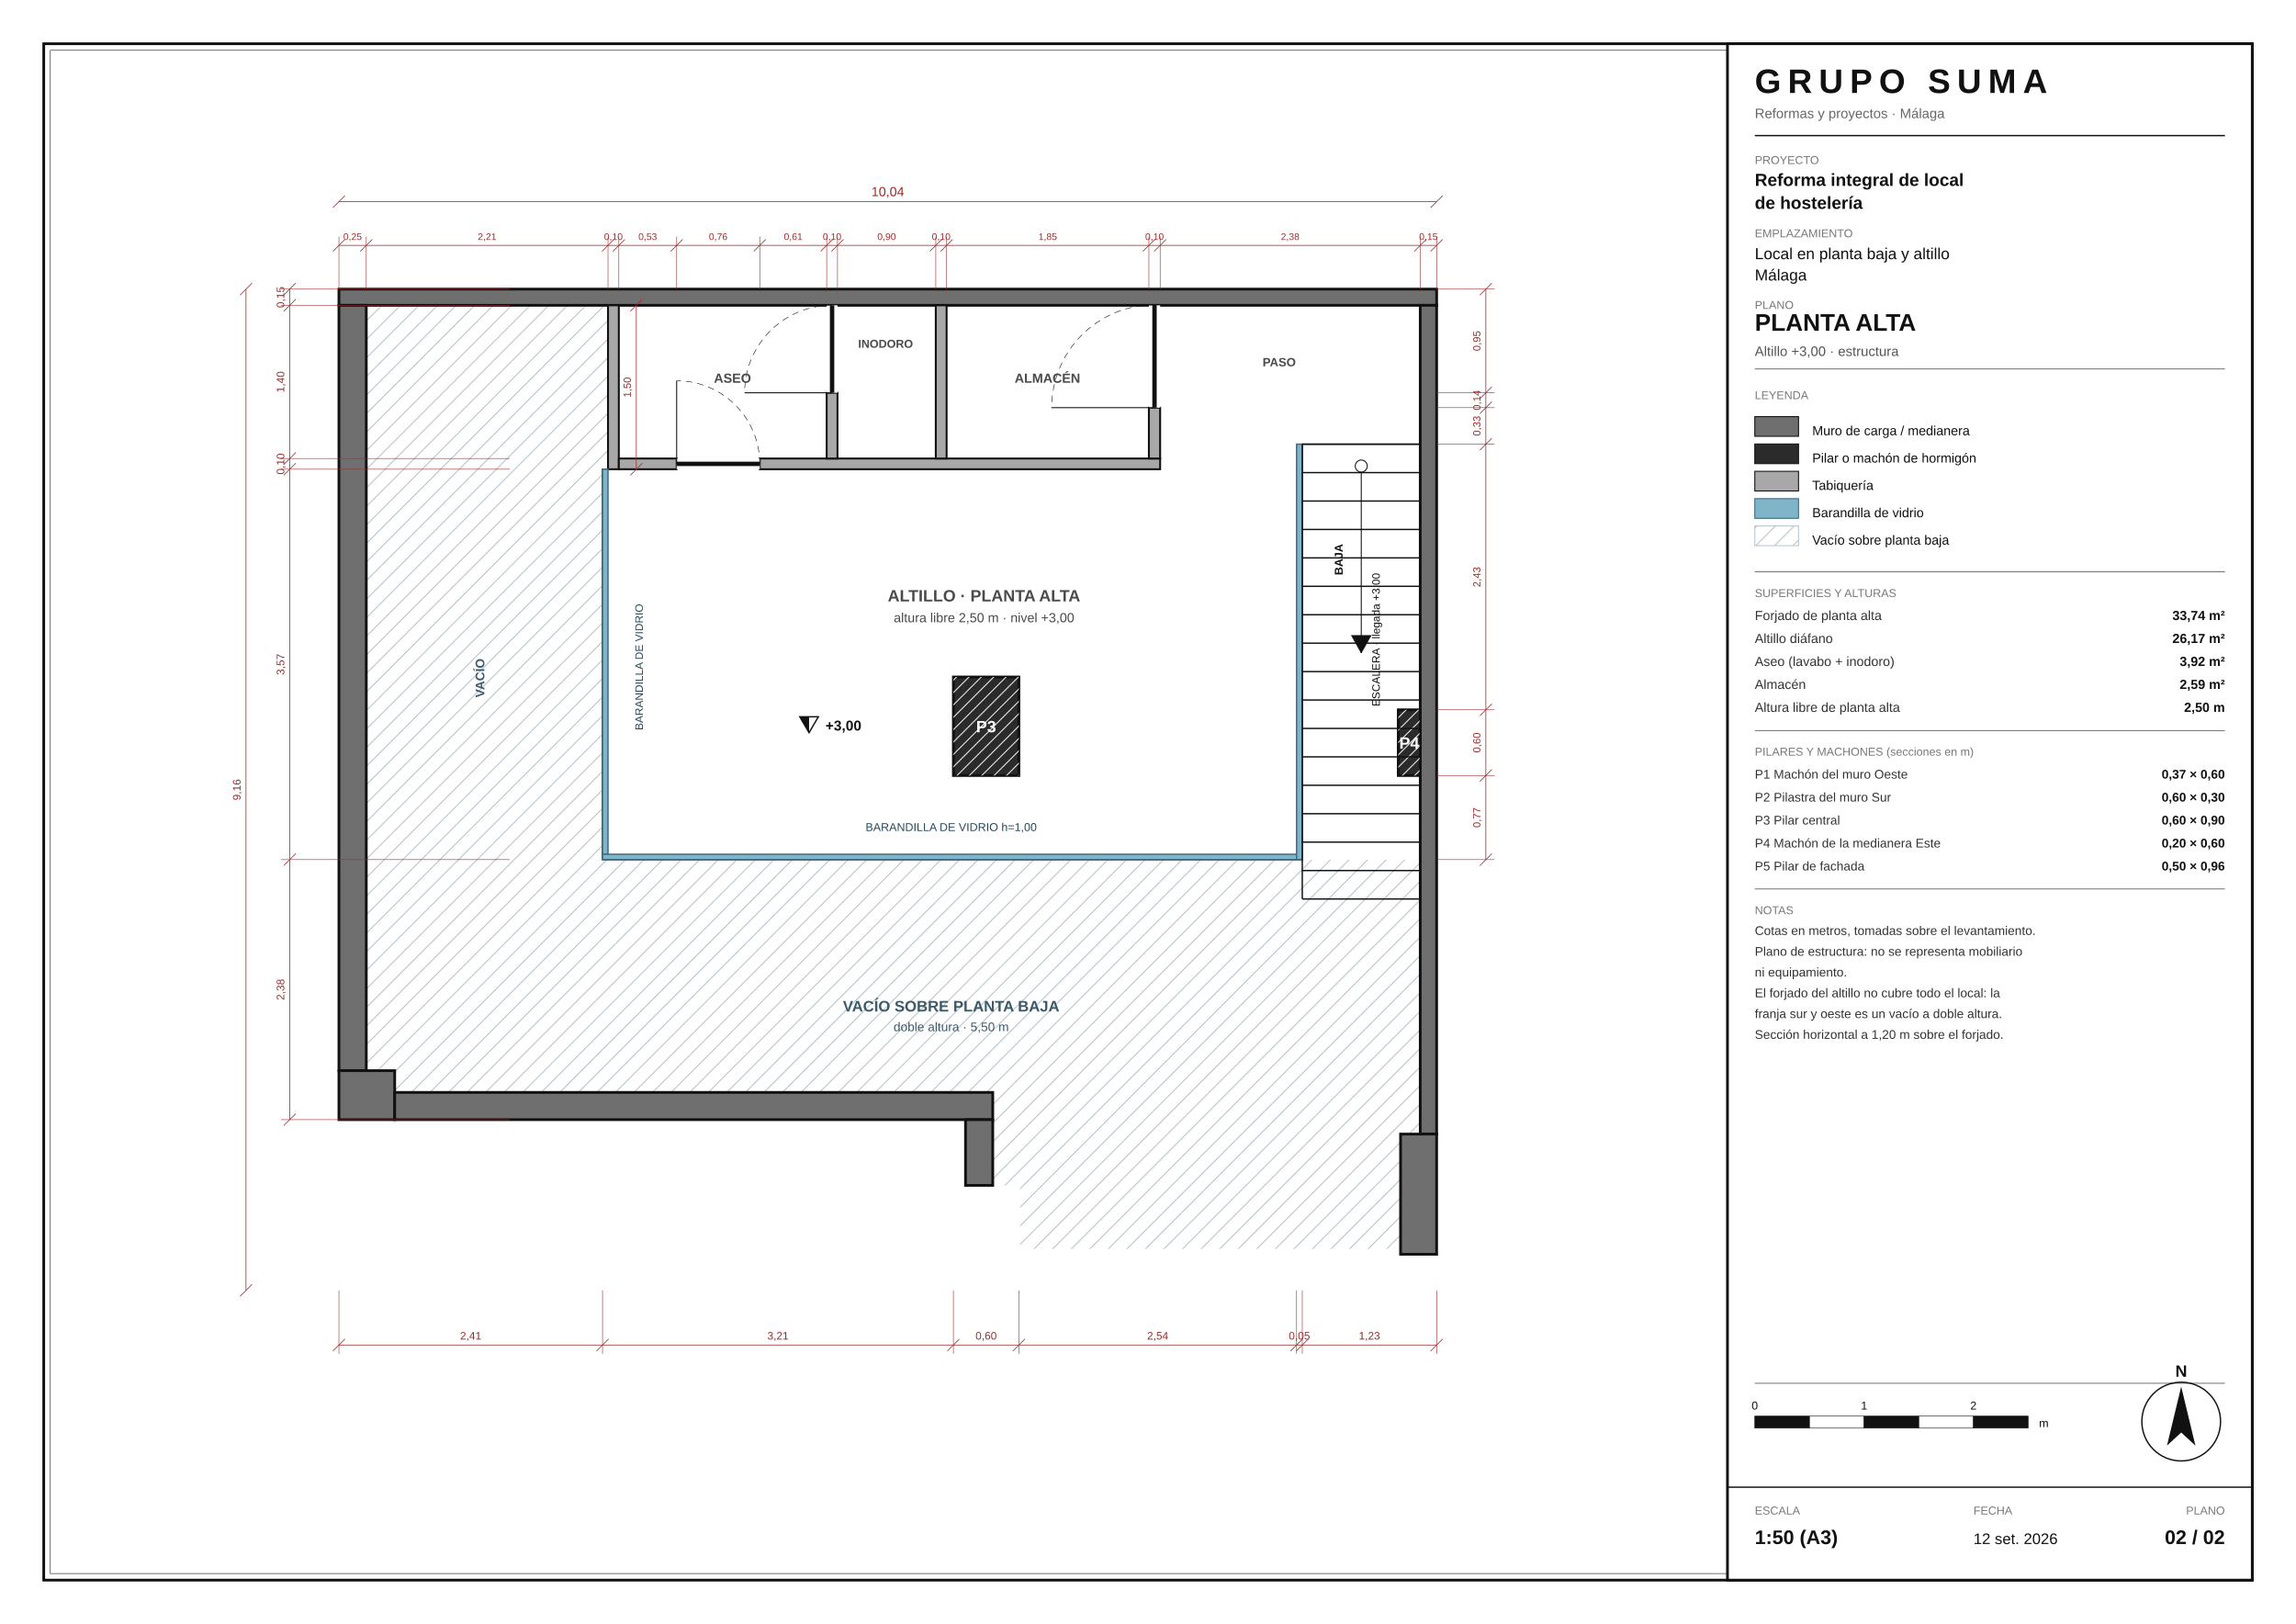
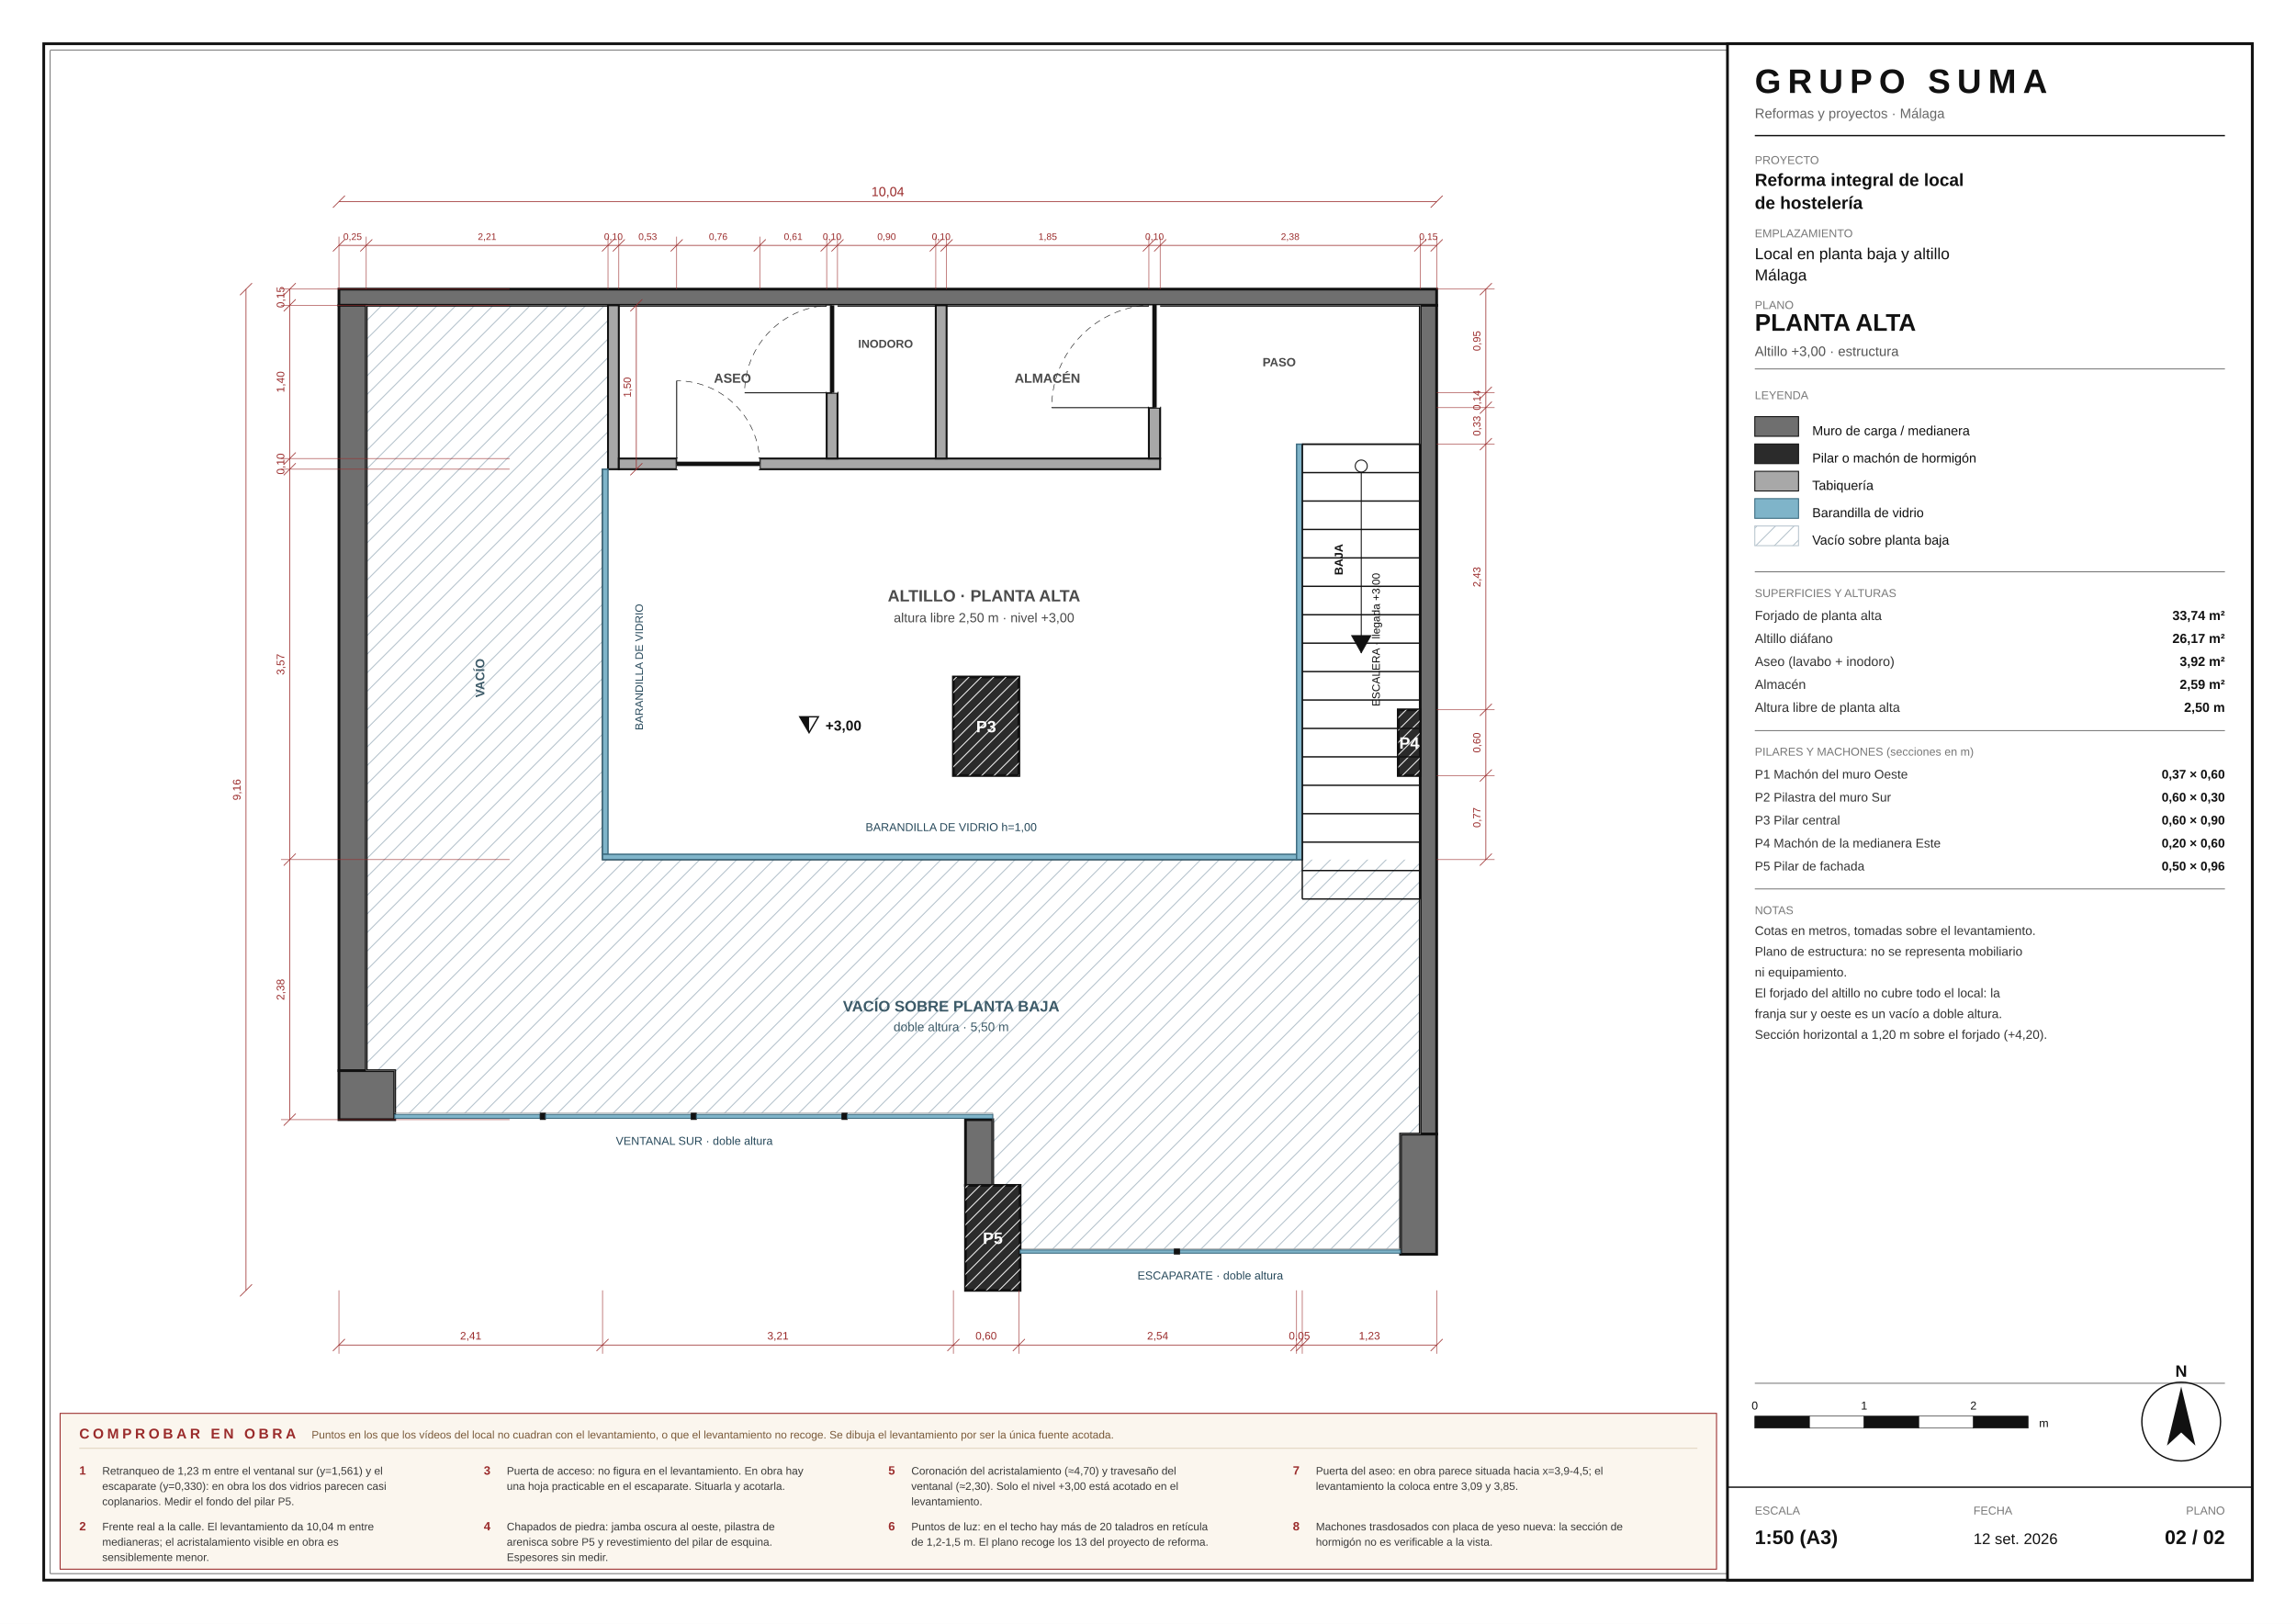
<svg xmlns="http://www.w3.org/2000/svg" width="420.0mm" height="297.0mm" viewBox="0 0 420.0 297.0">
  <rect width="420.0" height="297.0" fill="white" />
  <defs>
    <pattern id="doble" width="3.2" height="3.2" patternTransform="rotate(45)" patternUnits="userSpaceOnUse">
      <line x1="0" y1="0" x2="0" y2="3.2" stroke="#c3ced6" stroke-width="0.28" />
    </pattern>
    <pattern id="vacio" width="2.4" height="2.4" patternTransform="rotate(45)" patternUnits="userSpaceOnUse">
      <line x1="0" y1="0" x2="0" y2="2.4" stroke="#b9c6cf" stroke-width="0.35" />
    </pattern>
    <pattern id="horm" width="1.6" height="1.6" patternTransform="rotate(45)" patternUnits="userSpaceOnUse">
      <line x1="0" y1="0" x2="0" y2="1.6" stroke="#ffffff" stroke-width="0.30" />
    </pattern>
  </defs>
  <g id="hoja">
    <rect x="8.000" y="8.000" width="404.000" height="281.000" fill="none" stroke="#111111" stroke-width="0.5" />
    <rect x="9.200" y="9.200" width="401.600" height="278.600" fill="none" stroke="#111111" stroke-width="0.1" />
  </g>
  <g id="trama">
    <polygon points="67.000,55.840 111.220,55.840 111.220,85.820 110.220,85.820 110.220,157.220 259.800,157.220 259.800,207.420 256.200,207.420 256.200,228.420 186.600,228.420 186.600,216.800 181.600,216.800 181.600,203.580 72.200,203.580 72.200,195.820 67.000,195.820" fill="url(#vacio)" stroke="none" />
  </g>
  <g id="proyeccion">
    <polygon points="111.220,55.840 259.800,55.840 259.800,81.240 238.220,81.240 238.220,157.220 110.220,157.220 110.220,85.820 111.220,85.820" fill="none" stroke="#111111" stroke-width="0.25" />
  </g>
  <g id="muros">
    <rect x="62.000" y="52.880" width="200.800" height="2.960" fill="#6f6f6f" stroke="#111111" stroke-width="0.5" />
    <rect x="62.000" y="55.840" width="5.000" height="139.980" fill="#6f6f6f" stroke="#111111" stroke-width="0.5" />
    <rect x="62.000" y="195.820" width="10.200" height="8.960" fill="#6f6f6f" stroke="#111111" stroke-width="0.5" />
-     <rect x="72.200" y="199.800" width="109.400" height="4.980" fill="#6f6f6f" stroke="#111111" stroke-width="0.5" />
    <rect x="176.620" y="204.780" width="4.980" height="12.020" fill="#6f6f6f" stroke="#111111" stroke-width="0.5" />
    <rect x="259.800" y="55.840" width="3.000" height="151.580" fill="#6f6f6f" stroke="#111111" stroke-width="0.5" />
    <rect x="256.200" y="207.420" width="6.600" height="21.980" fill="#6f6f6f" stroke="#111111" stroke-width="0.5" />
+     <polygon points="67.000,55.840 259.800,55.840 259.800,207.420 256.200,207.420 256.200,228.420 186.600,228.420 186.600,216.800 181.600,216.800 181.600,203.580 72.200,203.580 72.200,195.820 67.000,195.820" fill="none" stroke="#8a8a8a" stroke-width="0.1" />
  </g>
  <g id="pilares">
    <rect x="174.400" y="123.820" width="11.980" height="18.020" fill="#2b2b2b" stroke="#111111" stroke-width="0.5" />
    <rect x="174.400" y="123.820" width="11.980" height="18.020" fill="url(#horm)" stroke="none" />
    <rect x="255.780" y="129.820" width="4.020" height="12.020" fill="#2b2b2b" stroke="#111111" stroke-width="0.5" />
    <rect x="255.780" y="129.820" width="4.020" height="12.020" fill="url(#horm)" stroke="none" />
+     <rect x="176.620" y="216.800" width="9.980" height="19.200" fill="#2b2b2b" stroke="#111111" stroke-width="0.5" />
+     <rect x="176.620" y="216.800" width="9.980" height="19.200" fill="url(#horm)" stroke="none" />
  </g>
  <g id="tabiques">
    <rect x="111.220" y="55.840" width="1.980" height="29.980" fill="#a8a8a8" stroke="#111111" stroke-width="0.35" />
    <rect x="113.200" y="83.860" width="10.580" height="1.960" fill="#a8a8a8" stroke="#111111" stroke-width="0.35" />
    <rect x="138.980" y="83.860" width="73.240" height="1.960" fill="#a8a8a8" stroke="#111111" stroke-width="0.35" />
    <rect x="151.220" y="71.840" width="1.980" height="12.020" fill="#a8a8a8" stroke="#111111" stroke-width="0.35" />
    <rect x="171.180" y="55.840" width="1.980" height="28.020" fill="#a8a8a8" stroke="#111111" stroke-width="0.35" />
    <rect x="210.160" y="74.560" width="2.060" height="9.300" fill="#a8a8a8" stroke="#111111" stroke-width="0.35" />
    <rect x="123.780" y="83.860" width="15.200" height="1.960" fill="#ffffff" stroke="none" stroke-width="0.1" />
    <rect x="123.780" y="84.440" width="15.200" height="0.800" fill="#111111" stroke="none" />
    <line x1="123.780" y1="84.840" x2="123.780" y2="69.640" stroke="#111111" stroke-width="0.18" />
    <path d="M 138.980 84.840 A 15.200 15.200 0 0 0 123.780 69.640" fill="none" stroke="#111111" stroke-width="0.1" stroke-dasharray="1.2 0.9" />
    <rect x="151.220" y="55.840" width="1.980" height="16.000" fill="#ffffff" stroke="none" stroke-width="0.1" />
    <rect x="151.810" y="55.840" width="0.800" height="16.000" fill="#111111" stroke="none" />
    <line x1="152.210" y1="71.840" x2="136.210" y2="71.840" stroke="#111111" stroke-width="0.18" />
    <path d="M 152.210 55.840 A 16.000 16.000 0 0 0 136.210 71.840" fill="none" stroke="#111111" stroke-width="0.1" stroke-dasharray="1.2 0.9" />
    <rect x="210.160" y="55.840" width="2.060" height="18.720" fill="#ffffff" stroke="none" stroke-width="0.1" />
    <rect x="210.790" y="55.760" width="0.800" height="18.800" fill="#111111" stroke="none" />
    <line x1="211.190" y1="74.560" x2="192.390" y2="74.560" stroke="#111111" stroke-width="0.18" />
    <path d="M 211.190 55.760 A 18.800 18.800 0 0 0 192.390 74.560" fill="none" stroke="#111111" stroke-width="0.1" stroke-dasharray="1.2 0.9" />
  </g>
  <g id="carpinteria">
+     <rect x="72.200" y="203.820" width="26.600" height="0.720" fill="#7fb4c9" stroke="#3d6b80" stroke-width="0.18" />
+     <rect x="98.800" y="203.580" width="1.000" height="1.200" fill="#111111" stroke="#111111" stroke-width="0.1" />
+     <rect x="99.800" y="203.820" width="26.600" height="0.720" fill="#7fb4c9" stroke="#3d6b80" stroke-width="0.18" />
+     <rect x="126.400" y="203.580" width="1.000" height="1.200" fill="#111111" stroke="#111111" stroke-width="0.1" />
+     <rect x="127.400" y="203.820" width="26.600" height="0.720" fill="#7fb4c9" stroke="#3d6b80" stroke-width="0.18" />
+     <rect x="154.000" y="203.580" width="1.000" height="1.200" fill="#111111" stroke="#111111" stroke-width="0.1" />
+     <rect x="155.000" y="203.820" width="26.600" height="0.720" fill="#7fb4c9" stroke="#3d6b80" stroke-width="0.18" />
+     <rect x="186.600" y="228.620" width="28.180" height="0.580" fill="#7fb4c9" stroke="#3d6b80" stroke-width="0.18" />
+     <rect x="215.800" y="228.620" width="40.400" height="0.580" fill="#7fb4c9" stroke="#3d6b80" stroke-width="0.18" />
+     <rect x="214.780" y="228.420" width="1.020" height="0.980" fill="#111111" stroke="#111111" stroke-width="0.1" />
    <rect x="110.220" y="85.820" width="1.000" height="70.420" fill="#7fb4c9" stroke="#3d6b80" stroke-width="0.25" />
    <rect x="110.220" y="156.240" width="126.960" height="0.980" fill="#7fb4c9" stroke="#3d6b80" stroke-width="0.25" />
    <rect x="237.180" y="81.240" width="1.040" height="75.980" fill="#7fb4c9" stroke="#3d6b80" stroke-width="0.25" />
  </g>
  <g id="escalera">
    <line x1="238.220" y1="164.420" x2="259.800" y2="164.420" stroke="#111111" stroke-width="0.25" />
    <line x1="238.220" y1="159.221" x2="259.800" y2="159.221" stroke="#111111" stroke-width="0.25" />
    <line x1="238.220" y1="154.022" x2="259.800" y2="154.022" stroke="#111111" stroke-width="0.25" />
    <line x1="238.220" y1="148.824" x2="259.800" y2="148.824" stroke="#111111" stroke-width="0.25" />
    <line x1="238.220" y1="143.625" x2="259.800" y2="143.625" stroke="#111111" stroke-width="0.25" />
    <line x1="238.220" y1="138.426" x2="259.800" y2="138.426" stroke="#111111" stroke-width="0.25" />
    <line x1="238.220" y1="133.227" x2="259.800" y2="133.227" stroke="#111111" stroke-width="0.25" />
    <line x1="238.220" y1="128.029" x2="259.800" y2="128.029" stroke="#111111" stroke-width="0.25" />
    <line x1="238.220" y1="122.830" x2="259.800" y2="122.830" stroke="#111111" stroke-width="0.25" />
    <line x1="238.220" y1="117.631" x2="259.800" y2="117.631" stroke="#111111" stroke-width="0.25" />
    <line x1="238.220" y1="112.432" x2="259.800" y2="112.432" stroke="#111111" stroke-width="0.25" />
    <line x1="238.220" y1="107.234" x2="259.800" y2="107.234" stroke="#111111" stroke-width="0.25" />
    <line x1="238.220" y1="102.035" x2="259.800" y2="102.035" stroke="#111111" stroke-width="0.25" />
    <line x1="238.220" y1="96.836" x2="259.800" y2="96.836" stroke="#111111" stroke-width="0.25" />
    <line x1="238.220" y1="91.637" x2="259.800" y2="91.637" stroke="#111111" stroke-width="0.25" />
    <line x1="238.220" y1="86.439" x2="259.800" y2="86.439" stroke="#111111" stroke-width="0.25" />
    <line x1="238.220" y1="81.240" x2="259.800" y2="81.240" stroke="#111111" stroke-width="0.25" />
    <line x1="238.220" y1="164.420" x2="238.220" y2="81.240" stroke="#111111" stroke-width="0.25" />
    <line x1="259.800" y1="164.420" x2="259.800" y2="81.240" stroke="#111111" stroke-width="0.25" />
    <line x1="249.010" y1="85.240" x2="249.010" y2="119.429" stroke="#111111" stroke-width="0.18" />
    <polygon points="249.010,119.429 247.210,116.229 250.810,116.229" fill="#111111" stroke="#111111" stroke-width="0.1" />
    <circle cx="249.010" cy="85.240" r="1.100" fill="#ffffff" stroke="#111111" stroke-width="0.18" />
  </g>
  <g id="luces">

</g>
  <g id="cotas">
    <line x1="62.000" y1="44.880" x2="262.800" y2="44.880" stroke="#9a2b2b" stroke-width="0.13" />
    <line x1="60.900" y1="45.980" x2="63.100" y2="43.780" stroke="#9a2b2b" stroke-width="0.13" />
    <line x1="62.000" y1="52.880" x2="62.000" y2="43.280" stroke="#9a2b2b" stroke-width="0.1" />
    <line x1="65.900" y1="45.980" x2="68.100" y2="43.780" stroke="#9a2b2b" stroke-width="0.13" />
    <line x1="67.000" y1="52.880" x2="67.000" y2="43.280" stroke="#9a2b2b" stroke-width="0.1" />
    <line x1="110.120" y1="45.980" x2="112.320" y2="43.780" stroke="#9a2b2b" stroke-width="0.13" />
    <line x1="111.220" y1="52.880" x2="111.220" y2="43.280" stroke="#9a2b2b" stroke-width="0.1" />
    <line x1="112.100" y1="45.980" x2="114.300" y2="43.780" stroke="#9a2b2b" stroke-width="0.13" />
    <line x1="113.200" y1="52.880" x2="113.200" y2="43.280" stroke="#9a2b2b" stroke-width="0.1" />
    <line x1="122.680" y1="45.980" x2="124.880" y2="43.780" stroke="#9a2b2b" stroke-width="0.13" />
    <line x1="123.780" y1="52.880" x2="123.780" y2="43.280" stroke="#9a2b2b" stroke-width="0.1" />
    <line x1="137.880" y1="45.980" x2="140.080" y2="43.780" stroke="#9a2b2b" stroke-width="0.13" />
    <line x1="138.980" y1="52.880" x2="138.980" y2="43.280" stroke="#9a2b2b" stroke-width="0.1" />
    <line x1="150.120" y1="45.980" x2="152.320" y2="43.780" stroke="#9a2b2b" stroke-width="0.13" />
    <line x1="151.220" y1="52.880" x2="151.220" y2="43.280" stroke="#9a2b2b" stroke-width="0.1" />
    <line x1="152.100" y1="45.980" x2="154.300" y2="43.780" stroke="#9a2b2b" stroke-width="0.13" />
    <line x1="153.200" y1="52.880" x2="153.200" y2="43.280" stroke="#9a2b2b" stroke-width="0.1" />
    <line x1="170.080" y1="45.980" x2="172.280" y2="43.780" stroke="#9a2b2b" stroke-width="0.13" />
    <line x1="171.180" y1="52.880" x2="171.180" y2="43.280" stroke="#9a2b2b" stroke-width="0.1" />
    <line x1="172.060" y1="45.980" x2="174.260" y2="43.780" stroke="#9a2b2b" stroke-width="0.13" />
    <line x1="173.160" y1="52.880" x2="173.160" y2="43.280" stroke="#9a2b2b" stroke-width="0.1" />
    <line x1="209.060" y1="45.980" x2="211.260" y2="43.780" stroke="#9a2b2b" stroke-width="0.13" />
    <line x1="210.160" y1="52.880" x2="210.160" y2="43.280" stroke="#9a2b2b" stroke-width="0.1" />
    <line x1="211.120" y1="45.980" x2="213.320" y2="43.780" stroke="#9a2b2b" stroke-width="0.13" />
    <line x1="212.220" y1="52.880" x2="212.220" y2="43.280" stroke="#9a2b2b" stroke-width="0.1" />
    <line x1="258.700" y1="45.980" x2="260.900" y2="43.780" stroke="#9a2b2b" stroke-width="0.13" />
    <line x1="259.800" y1="52.880" x2="259.800" y2="43.280" stroke="#9a2b2b" stroke-width="0.1" />
    <line x1="261.700" y1="45.980" x2="263.900" y2="43.780" stroke="#9a2b2b" stroke-width="0.13" />
    <line x1="262.800" y1="52.880" x2="262.800" y2="43.280" stroke="#9a2b2b" stroke-width="0.1" />
    <text x="64.500" y="43.880" font-size="1.75" text-anchor="middle" fill="#9a2b2b" font-family="Liberation Sans, Arial, sans-serif" font-weight="normal">0,25</text>
    <text x="89.110" y="43.880" font-size="1.75" text-anchor="middle" fill="#9a2b2b" font-family="Liberation Sans, Arial, sans-serif" font-weight="normal">2,21</text>
    <text x="112.210" y="43.880" font-size="1.75" text-anchor="middle" fill="#9a2b2b" font-family="Liberation Sans, Arial, sans-serif" font-weight="normal">0,10</text>
    <text x="118.490" y="43.880" font-size="1.75" text-anchor="middle" fill="#9a2b2b" font-family="Liberation Sans, Arial, sans-serif" font-weight="normal">0,53</text>
    <text x="131.380" y="43.880" font-size="1.75" text-anchor="middle" fill="#9a2b2b" font-family="Liberation Sans, Arial, sans-serif" font-weight="normal">0,76</text>
    <text x="145.100" y="43.880" font-size="1.75" text-anchor="middle" fill="#9a2b2b" font-family="Liberation Sans, Arial, sans-serif" font-weight="normal">0,61</text>
    <text x="152.210" y="43.880" font-size="1.75" text-anchor="middle" fill="#9a2b2b" font-family="Liberation Sans, Arial, sans-serif" font-weight="normal">0,10</text>
    <text x="162.190" y="43.880" font-size="1.75" text-anchor="middle" fill="#9a2b2b" font-family="Liberation Sans, Arial, sans-serif" font-weight="normal">0,90</text>
    <text x="172.170" y="43.880" font-size="1.75" text-anchor="middle" fill="#9a2b2b" font-family="Liberation Sans, Arial, sans-serif" font-weight="normal">0,10</text>
    <text x="191.660" y="43.880" font-size="1.75" text-anchor="middle" fill="#9a2b2b" font-family="Liberation Sans, Arial, sans-serif" font-weight="normal">1,85</text>
    <text x="211.190" y="43.880" font-size="1.75" text-anchor="middle" fill="#9a2b2b" font-family="Liberation Sans, Arial, sans-serif" font-weight="normal">0,10</text>
    <text x="236.010" y="43.880" font-size="1.75" text-anchor="middle" fill="#9a2b2b" font-family="Liberation Sans, Arial, sans-serif" font-weight="normal">2,38</text>
    <text x="261.300" y="43.880" font-size="1.75" text-anchor="middle" fill="#9a2b2b" font-family="Liberation Sans, Arial, sans-serif" font-weight="normal">0,15</text>
    <line x1="62.000" y1="36.880" x2="262.800" y2="36.880" stroke="#9a2b2b" stroke-width="0.13" />
    <line x1="60.900" y1="37.980" x2="63.100" y2="35.780" stroke="#9a2b2b" stroke-width="0.13" />
    <line x1="261.700" y1="37.980" x2="263.900" y2="35.780" stroke="#9a2b2b" stroke-width="0.13" />
    <text x="162.400" y="35.880" font-size="2.4" text-anchor="middle" fill="#9a2b2b" font-family="Liberation Sans, Arial, sans-serif" font-weight="normal">10,04</text>
    <line x1="62.000" y1="246.000" x2="262.800" y2="246.000" stroke="#9a2b2b" stroke-width="0.13" />
    <line x1="60.900" y1="247.100" x2="63.100" y2="244.900" stroke="#9a2b2b" stroke-width="0.13" />
    <line x1="62.000" y1="236.000" x2="62.000" y2="247.600" stroke="#9a2b2b" stroke-width="0.1" />
    <line x1="109.120" y1="247.100" x2="111.320" y2="244.900" stroke="#9a2b2b" stroke-width="0.13" />
    <line x1="110.220" y1="236.000" x2="110.220" y2="247.600" stroke="#9a2b2b" stroke-width="0.1" />
    <line x1="173.300" y1="247.100" x2="175.500" y2="244.900" stroke="#9a2b2b" stroke-width="0.13" />
    <line x1="174.400" y1="236.000" x2="174.400" y2="247.600" stroke="#9a2b2b" stroke-width="0.1" />
    <line x1="185.280" y1="247.100" x2="187.480" y2="244.900" stroke="#9a2b2b" stroke-width="0.13" />
    <line x1="186.380" y1="236.000" x2="186.380" y2="247.600" stroke="#9a2b2b" stroke-width="0.1" />
    <line x1="236.080" y1="247.100" x2="238.280" y2="244.900" stroke="#9a2b2b" stroke-width="0.13" />
    <line x1="237.180" y1="236.000" x2="237.180" y2="247.600" stroke="#9a2b2b" stroke-width="0.1" />
    <line x1="237.120" y1="247.100" x2="239.320" y2="244.900" stroke="#9a2b2b" stroke-width="0.13" />
    <line x1="238.220" y1="236.000" x2="238.220" y2="247.600" stroke="#9a2b2b" stroke-width="0.1" />
    <line x1="261.700" y1="247.100" x2="263.900" y2="244.900" stroke="#9a2b2b" stroke-width="0.13" />
    <line x1="262.800" y1="236.000" x2="262.800" y2="247.600" stroke="#9a2b2b" stroke-width="0.1" />
    <text x="86.110" y="245.000" font-size="2.0" text-anchor="middle" fill="#9a2b2b" font-family="Liberation Sans, Arial, sans-serif" font-weight="normal">2,41</text>
    <text x="142.310" y="245.000" font-size="2.0" text-anchor="middle" fill="#9a2b2b" font-family="Liberation Sans, Arial, sans-serif" font-weight="normal">3,21</text>
    <text x="180.390" y="245.000" font-size="2.0" text-anchor="middle" fill="#9a2b2b" font-family="Liberation Sans, Arial, sans-serif" font-weight="normal">0,60</text>
    <text x="211.780" y="245.000" font-size="2.0" text-anchor="middle" fill="#9a2b2b" font-family="Liberation Sans, Arial, sans-serif" font-weight="normal">2,54</text>
    <text x="237.700" y="245.000" font-size="2.0" text-anchor="middle" fill="#9a2b2b" font-family="Liberation Sans, Arial, sans-serif" font-weight="normal">0,05</text>
    <text x="250.510" y="245.000" font-size="2.0" text-anchor="middle" fill="#9a2b2b" font-family="Liberation Sans, Arial, sans-serif" font-weight="normal">1,23</text>
    <line x1="53.000" y1="204.780" x2="53.000" y2="52.880" stroke="#9a2b2b" stroke-width="0.13" />
    <line x1="51.900" y1="205.880" x2="54.100" y2="203.680" stroke="#9a2b2b" stroke-width="0.13" />
    <line x1="93.220" y1="204.780" x2="51.400" y2="204.780" stroke="#9a2b2b" stroke-width="0.1" />
    <line x1="51.900" y1="158.320" x2="54.100" y2="156.120" stroke="#9a2b2b" stroke-width="0.13" />
    <line x1="93.220" y1="157.220" x2="51.400" y2="157.220" stroke="#9a2b2b" stroke-width="0.1" />
    <line x1="51.900" y1="86.920" x2="54.100" y2="84.720" stroke="#9a2b2b" stroke-width="0.13" />
    <line x1="93.220" y1="85.820" x2="51.400" y2="85.820" stroke="#9a2b2b" stroke-width="0.1" />
    <line x1="51.900" y1="84.960" x2="54.100" y2="82.760" stroke="#9a2b2b" stroke-width="0.13" />
    <line x1="93.220" y1="83.860" x2="51.400" y2="83.860" stroke="#9a2b2b" stroke-width="0.1" />
    <line x1="51.900" y1="56.940" x2="54.100" y2="54.740" stroke="#9a2b2b" stroke-width="0.13" />
    <line x1="93.220" y1="55.840" x2="51.400" y2="55.840" stroke="#9a2b2b" stroke-width="0.1" />
    <line x1="51.900" y1="53.980" x2="54.100" y2="51.780" stroke="#9a2b2b" stroke-width="0.13" />
    <line x1="93.220" y1="52.880" x2="51.400" y2="52.880" stroke="#9a2b2b" stroke-width="0.1" />
    <text x="52.000" y="181.000" font-size="2.0" text-anchor="middle" fill="#9a2b2b" font-family="Liberation Sans, Arial, sans-serif" font-weight="normal" transform="rotate(-90 52.000 181.000)">2,38</text>
    <text x="52.000" y="121.520" font-size="2.0" text-anchor="middle" fill="#9a2b2b" font-family="Liberation Sans, Arial, sans-serif" font-weight="normal" transform="rotate(-90 52.000 121.520)">3,57</text>
    <text x="52.000" y="84.840" font-size="2.0" text-anchor="middle" fill="#9a2b2b" font-family="Liberation Sans, Arial, sans-serif" font-weight="normal" transform="rotate(-90 52.000 84.840)">0,10</text>
    <text x="52.000" y="69.850" font-size="2.0" text-anchor="middle" fill="#9a2b2b" font-family="Liberation Sans, Arial, sans-serif" font-weight="normal" transform="rotate(-90 52.000 69.850)">1,40</text>
    <text x="52.000" y="54.360" font-size="2.0" text-anchor="middle" fill="#9a2b2b" font-family="Liberation Sans, Arial, sans-serif" font-weight="normal" transform="rotate(-90 52.000 54.360)">0,15</text>
    <line x1="45.000" y1="236.000" x2="45.000" y2="52.880" stroke="#9a2b2b" stroke-width="0.13" />
    <line x1="43.900" y1="237.100" x2="46.100" y2="234.900" stroke="#9a2b2b" stroke-width="0.13" />
    <line x1="43.900" y1="53.980" x2="46.100" y2="51.780" stroke="#9a2b2b" stroke-width="0.13" />
    <text x="44.000" y="144.440" font-size="2.0" text-anchor="middle" fill="#9a2b2b" font-family="Liberation Sans, Arial, sans-serif" font-weight="normal" transform="rotate(-90 44.000 144.440)">9,16</text>
    <line x1="271.800" y1="157.220" x2="271.800" y2="52.880" stroke="#9a2b2b" stroke-width="0.13" />
    <line x1="270.700" y1="158.320" x2="272.900" y2="156.120" stroke="#9a2b2b" stroke-width="0.13" />
    <line x1="262.800" y1="157.220" x2="273.400" y2="157.220" stroke="#9a2b2b" stroke-width="0.1" />
    <line x1="270.700" y1="142.940" x2="272.900" y2="140.740" stroke="#9a2b2b" stroke-width="0.13" />
    <line x1="262.800" y1="141.840" x2="273.400" y2="141.840" stroke="#9a2b2b" stroke-width="0.1" />
    <line x1="270.700" y1="130.920" x2="272.900" y2="128.720" stroke="#9a2b2b" stroke-width="0.13" />
    <line x1="262.800" y1="129.820" x2="273.400" y2="129.820" stroke="#9a2b2b" stroke-width="0.1" />
    <line x1="270.700" y1="82.340" x2="272.900" y2="80.140" stroke="#9a2b2b" stroke-width="0.13" />
    <line x1="262.800" y1="81.240" x2="273.400" y2="81.240" stroke="#9a2b2b" stroke-width="0.1" />
    <line x1="270.700" y1="75.660" x2="272.900" y2="73.460" stroke="#9a2b2b" stroke-width="0.13" />
    <line x1="262.800" y1="74.560" x2="273.400" y2="74.560" stroke="#9a2b2b" stroke-width="0.1" />
    <line x1="270.700" y1="72.940" x2="272.900" y2="70.740" stroke="#9a2b2b" stroke-width="0.13" />
    <line x1="262.800" y1="71.840" x2="273.400" y2="71.840" stroke="#9a2b2b" stroke-width="0.1" />
    <line x1="270.700" y1="53.980" x2="272.900" y2="51.780" stroke="#9a2b2b" stroke-width="0.13" />
    <line x1="262.800" y1="52.880" x2="273.400" y2="52.880" stroke="#9a2b2b" stroke-width="0.1" />
    <text x="270.800" y="149.530" font-size="1.9" text-anchor="middle" fill="#9a2b2b" font-family="Liberation Sans, Arial, sans-serif" font-weight="normal" transform="rotate(-90 270.800 149.530)">0,77</text>
    <text x="270.800" y="135.830" font-size="1.9" text-anchor="middle" fill="#9a2b2b" font-family="Liberation Sans, Arial, sans-serif" font-weight="normal" transform="rotate(-90 270.800 135.830)">0,60</text>
    <text x="270.800" y="105.530" font-size="1.9" text-anchor="middle" fill="#9a2b2b" font-family="Liberation Sans, Arial, sans-serif" font-weight="normal" transform="rotate(-90 270.800 105.530)">2,43</text>
    <text x="270.800" y="77.900" font-size="1.9" text-anchor="middle" fill="#9a2b2b" font-family="Liberation Sans, Arial, sans-serif" font-weight="normal" transform="rotate(-90 270.800 77.900)">0,33</text>
    <text x="270.800" y="73.200" font-size="1.9" text-anchor="middle" fill="#9a2b2b" font-family="Liberation Sans, Arial, sans-serif" font-weight="normal" transform="rotate(-90 270.800 73.200)">0,14</text>
    <text x="270.800" y="62.360" font-size="1.9" text-anchor="middle" fill="#9a2b2b" font-family="Liberation Sans, Arial, sans-serif" font-weight="normal" transform="rotate(-90 270.800 62.360)">0,95</text>
    <line x1="116.400" y1="85.820" x2="116.400" y2="55.840" stroke="#9a2b2b" stroke-width="0.13" />
    <line x1="115.300" y1="86.920" x2="117.500" y2="84.720" stroke="#9a2b2b" stroke-width="0.13" />
    <line x1="115.300" y1="56.940" x2="117.500" y2="54.740" stroke="#9a2b2b" stroke-width="0.13" />
    <text x="115.400" y="70.830" font-size="1.9" text-anchor="middle" fill="#9a2b2b" font-family="Liberation Sans, Arial, sans-serif" font-weight="normal" transform="rotate(-90 115.400 70.830)">1,50</text>
  </g>
  <g id="rotulos">
    <text x="180.390" y="133.930" font-size="3.0" text-anchor="middle" fill="#ffffff" font-family="Liberation Sans, Arial, sans-serif" font-weight="bold">P3</text>
    <text x="257.790" y="136.930" font-size="3.0" text-anchor="middle" fill="#ffffff" font-family="Liberation Sans, Arial, sans-serif" font-weight="bold">P4</text>
+     <text x="181.610" y="227.500" font-size="3.0" text-anchor="middle" fill="#ffffff" font-family="Liberation Sans, Arial, sans-serif" font-weight="bold">P5</text>
    <text x="245.610" y="102.335" font-size="2.1" text-anchor="middle" fill="#111111" font-family="Liberation Sans, Arial, sans-serif" font-weight="bold" transform="rotate(-90 245.610 102.335)">BAJA</text>
    <polygon points="148.0,134.0 146.3,131.1 149.7,131.1" fill="none" stroke="#111111" stroke-width="0.25" />
    <polygon points="148.0,134.0 146.3,131.1 148.0,131.1" fill="#111111" />
    <text x="151.000" y="133.600" font-size="2.6" text-anchor="start" fill="#111111" font-family="Liberation Sans, Arial, sans-serif" font-weight="bold">+3,00</text>
    <text x="180.000" y="110.000" font-size="3.0" text-anchor="middle" fill="#4a4a4a" font-family="Liberation Sans, Arial, sans-serif" font-weight="bold">ALTILLO · PLANTA ALTA</text>
    <text x="180.000" y="113.800" font-size="2.4" text-anchor="middle" fill="#4a4a4a" font-family="Liberation Sans, Arial, sans-serif" font-weight="normal">altura libre 2,50 m   ·   nivel +3,00</text>
    <text x="174.000" y="185.000" font-size="2.8" text-anchor="middle" fill="#3c5a68" font-family="Liberation Sans, Arial, sans-serif" font-weight="bold">VACÍO SOBRE PLANTA BAJA</text>
    <text x="174.000" y="188.600" font-size="2.3" text-anchor="middle" fill="#3c5a68" font-family="Liberation Sans, Arial, sans-serif" font-weight="normal">doble altura · 5,50 m</text>
    <text x="88.600" y="124.000" font-size="2.3" text-anchor="middle" fill="#3c5a68" font-family="Liberation Sans, Arial, sans-serif" font-weight="bold" transform="rotate(-90 88.600 124.000)">VACÍO</text>
    <text x="134.000" y="70.000" font-size="2.4" text-anchor="middle" fill="#4a4a4a" font-family="Liberation Sans, Arial, sans-serif" font-weight="bold">ASEO</text>
    <text x="162.000" y="63.600" font-size="2.1" text-anchor="middle" fill="#4a4a4a" font-family="Liberation Sans, Arial, sans-serif" font-weight="bold">INODORO</text>
    <text x="191.600" y="70.000" font-size="2.4" text-anchor="middle" fill="#4a4a4a" font-family="Liberation Sans, Arial, sans-serif" font-weight="bold">ALMACÉN</text>
    <text x="234.000" y="67.000" font-size="2.2" text-anchor="middle" fill="#4a4a4a" font-family="Liberation Sans, Arial, sans-serif" font-weight="bold">PASO</text>
    <text x="174.000" y="152.000" font-size="2.1" text-anchor="middle" fill="#26485a" font-family="Liberation Sans, Arial, sans-serif" font-weight="normal">BARANDILLA DE VIDRIO  h=1,00</text>
    <text x="117.600" y="122.000" font-size="2.0" text-anchor="middle" fill="#26485a" font-family="Liberation Sans, Arial, sans-serif" font-weight="normal" transform="rotate(-90 117.600 122.000)">BARANDILLA DE VIDRIO</text>
    <text x="252.400" y="117.000" font-size="2.0" text-anchor="middle" fill="#111111" font-family="Liberation Sans, Arial, sans-serif" font-weight="normal" transform="rotate(-90 252.400 117.000)">ESCALERA · llegada +3,00</text>
+     <text x="127.000" y="209.380" font-size="2.1" text-anchor="middle" fill="#26485a" font-family="Liberation Sans, Arial, sans-serif" font-weight="normal">VENTANAL SUR · doble altura</text>
+     <text x="221.400" y="234.000" font-size="2.1" text-anchor="middle" fill="#26485a" font-family="Liberation Sans, Arial, sans-serif" font-weight="normal">ESCAPARATE · doble altura</text>
  </g>
  <g id="cajetin">
    <rect x="316.000" y="8.000" width="96.000" height="281.000" fill="#ffffff" stroke="#111111" stroke-width="0.5" />
    <text x="321.000" y="17.000" font-size="6.2" text-anchor="start" fill="#111111" font-family="Liberation Sans, Arial, sans-serif" font-weight="bold" letter-spacing="1.2">GRUPO SUMA</text>
    <text x="321.000" y="21.600" font-size="2.5" text-anchor="start" fill="#666666" font-family="Liberation Sans, Arial, sans-serif" font-weight="normal">Reformas y proyectos · Málaga</text>
    <line x1="321.000" y1="24.800" x2="407.000" y2="24.800" stroke="#111111" stroke-width="0.25" />
    <text x="321.000" y="30.000" font-size="2.1" text-anchor="start" fill="#777777" font-family="Liberation Sans, Arial, sans-serif" font-weight="normal">PROYECTO</text>
    <text x="321.000" y="34.000" font-size="3.2" text-anchor="start" fill="#111111" font-family="Liberation Sans, Arial, sans-serif" font-weight="bold">Reforma integral de local</text>
    <text x="321.000" y="38.200" font-size="3.2" text-anchor="start" fill="#111111" font-family="Liberation Sans, Arial, sans-serif" font-weight="bold">de hostelería</text>
    <text x="321.000" y="43.400" font-size="2.1" text-anchor="start" fill="#777777" font-family="Liberation Sans, Arial, sans-serif" font-weight="normal">EMPLAZAMIENTO</text>
    <text x="321.000" y="47.400" font-size="2.9" text-anchor="start" fill="#111111" font-family="Liberation Sans, Arial, sans-serif" font-weight="normal">Local en planta baja y altillo</text>
    <text x="321.000" y="51.300" font-size="2.9" text-anchor="start" fill="#111111" font-family="Liberation Sans, Arial, sans-serif" font-weight="normal">Málaga</text>
    <text x="321.000" y="56.500" font-size="2.1" text-anchor="start" fill="#777777" font-family="Liberation Sans, Arial, sans-serif" font-weight="normal">PLANO</text>
    <text x="321.000" y="60.500" font-size="4.4" text-anchor="start" fill="#111111" font-family="Liberation Sans, Arial, sans-serif" font-weight="bold">PLANTA ALTA</text>
    <text x="321.000" y="65.100" font-size="2.5" text-anchor="start" fill="#555555" font-family="Liberation Sans, Arial, sans-serif" font-weight="normal">Altillo +3,00 · estructura</text>
    <line x1="321.000" y1="67.500" x2="407.000" y2="67.500" stroke="#111111" stroke-width="0.1" />
    <text x="321.000" y="73.000" font-size="2.1" text-anchor="start" fill="#777777" font-family="Liberation Sans, Arial, sans-serif" font-weight="normal">LEYENDA</text>
    <rect x="321.000" y="76.200" width="8.000" height="3.600" fill="#6f6f6f" stroke="#111111" stroke-width="0.18" />
    <text x="331.500" y="79.600" font-size="2.4" text-anchor="start" fill="#111111" font-family="Liberation Sans, Arial, sans-serif" font-weight="normal">Muro de carga / medianera</text>
    <rect x="321.000" y="81.200" width="8.000" height="3.600" fill="#2b2b2b" stroke="#111111" stroke-width="0.18" />
    <text x="331.500" y="84.600" font-size="2.4" text-anchor="start" fill="#111111" font-family="Liberation Sans, Arial, sans-serif" font-weight="normal">Pilar o machón de hormigón</text>
    <rect x="321.000" y="86.200" width="8.000" height="3.600" fill="#a8a8a8" stroke="#111111" stroke-width="0.18" />
    <text x="331.500" y="89.600" font-size="2.4" text-anchor="start" fill="#111111" font-family="Liberation Sans, Arial, sans-serif" font-weight="normal">Tabiquería</text>
    <rect x="321.000" y="91.200" width="8.000" height="3.600" fill="#7fb4c9" stroke="#3d6b80" stroke-width="0.18" />
    <text x="331.500" y="94.600" font-size="2.4" text-anchor="start" fill="#111111" font-family="Liberation Sans, Arial, sans-serif" font-weight="normal">Barandilla de vidrio</text>
    <rect x="321.000" y="96.200" width="8.000" height="3.600" fill="url(#vacio)" stroke="#b9c6cf" stroke-width="0.18" />
    <text x="331.500" y="99.600" font-size="2.4" text-anchor="start" fill="#111111" font-family="Liberation Sans, Arial, sans-serif" font-weight="normal">Vacío sobre planta baja</text>
    <line x1="321.000" y1="104.600" x2="407.000" y2="104.600" stroke="#111111" stroke-width="0.1" />
    <text x="321.000" y="109.200" font-size="2.1" text-anchor="start" fill="#777777" font-family="Liberation Sans, Arial, sans-serif" font-weight="normal">SUPERFICIES Y ALTURAS</text>
    <text x="321.000" y="113.400" font-size="2.4" text-anchor="start" fill="#333333" font-family="Liberation Sans, Arial, sans-serif" font-weight="normal">Forjado de planta alta</text>
    <text x="407.000" y="113.400" font-size="2.4" text-anchor="end" fill="#111111" font-family="Liberation Sans, Arial, sans-serif" font-weight="bold">33,74 m²</text>
    <text x="321.000" y="117.600" font-size="2.4" text-anchor="start" fill="#333333" font-family="Liberation Sans, Arial, sans-serif" font-weight="normal">Altillo diáfano</text>
    <text x="407.000" y="117.600" font-size="2.4" text-anchor="end" fill="#111111" font-family="Liberation Sans, Arial, sans-serif" font-weight="bold">26,17 m²</text>
    <text x="321.000" y="121.800" font-size="2.4" text-anchor="start" fill="#333333" font-family="Liberation Sans, Arial, sans-serif" font-weight="normal">Aseo (lavabo + inodoro)</text>
    <text x="407.000" y="121.800" font-size="2.4" text-anchor="end" fill="#111111" font-family="Liberation Sans, Arial, sans-serif" font-weight="bold">3,92 m²</text>
    <text x="321.000" y="126.000" font-size="2.4" text-anchor="start" fill="#333333" font-family="Liberation Sans, Arial, sans-serif" font-weight="normal">Almacén</text>
    <text x="407.000" y="126.000" font-size="2.4" text-anchor="end" fill="#111111" font-family="Liberation Sans, Arial, sans-serif" font-weight="bold">2,59 m²</text>
    <text x="321.000" y="130.200" font-size="2.4" text-anchor="start" fill="#333333" font-family="Liberation Sans, Arial, sans-serif" font-weight="normal">Altura libre de planta alta</text>
    <text x="407.000" y="130.200" font-size="2.4" text-anchor="end" fill="#111111" font-family="Liberation Sans, Arial, sans-serif" font-weight="bold">2,50 m</text>
    <line x1="321.000" y1="133.600" x2="407.000" y2="133.600" stroke="#111111" stroke-width="0.1" />
    <text x="321.000" y="138.200" font-size="2.1" text-anchor="start" fill="#777777" font-family="Liberation Sans, Arial, sans-serif" font-weight="normal">PILARES Y MACHONES  (secciones en m)</text>
    <text x="321.000" y="142.400" font-size="2.3" text-anchor="start" fill="#333333" font-family="Liberation Sans, Arial, sans-serif" font-weight="normal">P1  Machón del muro Oeste</text>
    <text x="407.000" y="142.400" font-size="2.3" text-anchor="end" fill="#111111" font-family="Liberation Sans, Arial, sans-serif" font-weight="bold">0,37 × 0,60</text>
    <text x="321.000" y="146.600" font-size="2.3" text-anchor="start" fill="#333333" font-family="Liberation Sans, Arial, sans-serif" font-weight="normal">P2  Pilastra del muro Sur</text>
    <text x="407.000" y="146.600" font-size="2.3" text-anchor="end" fill="#111111" font-family="Liberation Sans, Arial, sans-serif" font-weight="bold">0,60 × 0,30</text>
    <text x="321.000" y="150.800" font-size="2.3" text-anchor="start" fill="#333333" font-family="Liberation Sans, Arial, sans-serif" font-weight="normal">P3  Pilar central</text>
    <text x="407.000" y="150.800" font-size="2.3" text-anchor="end" fill="#111111" font-family="Liberation Sans, Arial, sans-serif" font-weight="bold">0,60 × 0,90</text>
    <text x="321.000" y="155.000" font-size="2.3" text-anchor="start" fill="#333333" font-family="Liberation Sans, Arial, sans-serif" font-weight="normal">P4  Machón de la medianera Este</text>
    <text x="407.000" y="155.000" font-size="2.3" text-anchor="end" fill="#111111" font-family="Liberation Sans, Arial, sans-serif" font-weight="bold">0,20 × 0,60</text>
    <text x="321.000" y="159.200" font-size="2.3" text-anchor="start" fill="#333333" font-family="Liberation Sans, Arial, sans-serif" font-weight="normal">P5  Pilar de fachada</text>
    <text x="407.000" y="159.200" font-size="2.3" text-anchor="end" fill="#111111" font-family="Liberation Sans, Arial, sans-serif" font-weight="bold">0,50 × 0,96</text>
    <line x1="321.000" y1="162.600" x2="407.000" y2="162.600" stroke="#111111" stroke-width="0.1" />
    <text x="321.000" y="167.200" font-size="2.1" text-anchor="start" fill="#777777" font-family="Liberation Sans, Arial, sans-serif" font-weight="normal">NOTAS</text>
    <text x="321.000" y="171.000" font-size="2.3" text-anchor="start" fill="#333333" font-family="Liberation Sans, Arial, sans-serif" font-weight="normal">Cotas en metros, tomadas sobre el levantamiento.</text>
    <text x="321.000" y="174.800" font-size="2.3" text-anchor="start" fill="#333333" font-family="Liberation Sans, Arial, sans-serif" font-weight="normal">Plano de estructura: no se representa mobiliario</text>
    <text x="321.000" y="178.600" font-size="2.3" text-anchor="start" fill="#333333" font-family="Liberation Sans, Arial, sans-serif" font-weight="normal">ni equipamiento.</text>
    <text x="321.000" y="182.400" font-size="2.3" text-anchor="start" fill="#333333" font-family="Liberation Sans, Arial, sans-serif" font-weight="normal">El forjado del altillo no cubre todo el local: la</text>
    <text x="321.000" y="186.200" font-size="2.3" text-anchor="start" fill="#333333" font-family="Liberation Sans, Arial, sans-serif" font-weight="normal">franja sur y oeste es un vacío a doble altura.</text>
-     <text x="321.000" y="190.000" font-size="2.3" text-anchor="start" fill="#333333" font-family="Liberation Sans, Arial, sans-serif" font-weight="normal">Sección horizontal a 1,20 m sobre el forjado.</text>
+     <text x="321.000" y="190.000" font-size="2.3" text-anchor="start" fill="#333333" font-family="Liberation Sans, Arial, sans-serif" font-weight="normal">Sección horizontal a 1,20 m sobre el forjado (+4,20).</text>
    <line x1="321.000" y1="253.000" x2="407.000" y2="253.000" stroke="#111111" stroke-width="0.1" />
    <rect x="321.000" y="259.000" width="10.000" height="2.200" fill="#111111" stroke="#111111" stroke-width="0.1" />
    <rect x="331.000" y="259.000" width="10.000" height="2.200" fill="#ffffff" stroke="#111111" stroke-width="0.1" />
    <rect x="341.000" y="259.000" width="10.000" height="2.200" fill="#111111" stroke="#111111" stroke-width="0.1" />
    <rect x="351.000" y="259.000" width="10.000" height="2.200" fill="#ffffff" stroke="#111111" stroke-width="0.1" />
    <rect x="361.000" y="259.000" width="10.000" height="2.200" fill="#111111" stroke="#111111" stroke-width="0.1" />
    <text x="321.000" y="257.800" font-size="2.1" text-anchor="middle" fill="#111111" font-family="Liberation Sans, Arial, sans-serif" font-weight="normal">0</text>
    <text x="341.000" y="257.800" font-size="2.1" text-anchor="middle" fill="#111111" font-family="Liberation Sans, Arial, sans-serif" font-weight="normal">1</text>
    <text x="361.000" y="257.800" font-size="2.1" text-anchor="middle" fill="#111111" font-family="Liberation Sans, Arial, sans-serif" font-weight="normal">2</text>
    <text x="373.000" y="261.000" font-size="2.1" text-anchor="start" fill="#111111" font-family="Liberation Sans, Arial, sans-serif" font-weight="normal">m</text>
    <circle cx="399.0" cy="260.0" r="7.2" fill="none" stroke="#111111" stroke-width="0.25" />
    <polygon points="399.0,253.6 396.4,264.4 399.0,262.0 401.6,264.4" fill="#111111" />
    <text x="399.000" y="251.800" font-size="3.0" text-anchor="middle" fill="#111111" font-family="Liberation Sans, Arial, sans-serif" font-weight="bold">N</text>
    <line x1="316.000" y1="272.000" x2="412.000" y2="272.000" stroke="#111111" stroke-width="0.25" />
    <text x="321.000" y="277.000" font-size="2.1" text-anchor="start" fill="#777777" font-family="Liberation Sans, Arial, sans-serif" font-weight="normal">ESCALA</text>
    <text x="321.000" y="282.400" font-size="3.6" text-anchor="start" fill="#111111" font-family="Liberation Sans, Arial, sans-serif" font-weight="bold">1:50  (A3)</text>
    <text x="361.000" y="277.000" font-size="2.1" text-anchor="start" fill="#777777" font-family="Liberation Sans, Arial, sans-serif" font-weight="normal">FECHA</text>
    <text x="361.000" y="282.400" font-size="2.8" text-anchor="start" fill="#111111" font-family="Liberation Sans, Arial, sans-serif" font-weight="normal">12 set. 2026</text>
    <text x="407.000" y="277.000" font-size="2.1" text-anchor="end" fill="#777777" font-family="Liberation Sans, Arial, sans-serif" font-weight="normal">PLANO</text>
    <text x="407.000" y="282.400" font-size="3.6" text-anchor="end" fill="#111111" font-family="Liberation Sans, Arial, sans-serif" font-weight="bold">02 / 02</text>
+     <rect x="11.000" y="258.500" width="303.000" height="28.500" fill="#fbf6ee" stroke="#9a2b2b" stroke-width="0.18" />
+     <text x="14.500" y="263.100" font-size="2.6" text-anchor="start" fill="#9a2b2b" font-family="Liberation Sans, Arial, sans-serif" font-weight="bold" letter-spacing="0.6">COMPROBAR EN OBRA</text>
+     <text x="57.000" y="263.100" font-size="2.0" text-anchor="start" fill="#7a5a3a" font-family="Liberation Sans, Arial, sans-serif" font-weight="normal">Puntos en los que los vídeos del local no cuadran con el levantamiento, o que el levantamiento no recoge. Se dibuja el levantamiento por ser la única fuente acotada.</text>
+     <line x1="14.500" y1="264.900" x2="310.500" y2="264.900" stroke="#d8c6ae" stroke-width="0.13" />
+     <text x="14.500" y="269.700" font-size="2.2" text-anchor="start" fill="#9a2b2b" font-family="Liberation Sans, Arial, sans-serif" font-weight="bold">1</text>
+     <text x="18.700" y="269.700" font-size="2.0" text-anchor="start" fill="#3a3a3a" font-family="Liberation Sans, Arial, sans-serif" font-weight="normal">Retranqueo de 1,23 m entre el ventanal sur (y=1,561) y el</text>
+     <text x="18.700" y="272.500" font-size="2.0" text-anchor="start" fill="#3a3a3a" font-family="Liberation Sans, Arial, sans-serif" font-weight="normal">escaparate (y=0,330): en obra los dos vidrios parecen casi</text>
+     <text x="18.700" y="275.300" font-size="2.0" text-anchor="start" fill="#3a3a3a" font-family="Liberation Sans, Arial, sans-serif" font-weight="normal">coplanarios. Medir el fondo del pilar P5.</text>
+     <text x="14.500" y="279.900" font-size="2.2" text-anchor="start" fill="#9a2b2b" font-family="Liberation Sans, Arial, sans-serif" font-weight="bold">2</text>
+     <text x="18.700" y="279.900" font-size="2.0" text-anchor="start" fill="#3a3a3a" font-family="Liberation Sans, Arial, sans-serif" font-weight="normal">Frente real a la calle. El levantamiento da 10,04 m entre</text>
+     <text x="18.700" y="282.700" font-size="2.0" text-anchor="start" fill="#3a3a3a" font-family="Liberation Sans, Arial, sans-serif" font-weight="normal">medianeras; el acristalamiento visible en obra es</text>
+     <text x="18.700" y="285.500" font-size="2.0" text-anchor="start" fill="#3a3a3a" font-family="Liberation Sans, Arial, sans-serif" font-weight="normal">sensiblemente menor.</text>
+     <text x="88.500" y="269.700" font-size="2.2" text-anchor="start" fill="#9a2b2b" font-family="Liberation Sans, Arial, sans-serif" font-weight="bold">3</text>
+     <text x="92.700" y="269.700" font-size="2.0" text-anchor="start" fill="#3a3a3a" font-family="Liberation Sans, Arial, sans-serif" font-weight="normal">Puerta de acceso: no figura en el levantamiento. En obra hay</text>
+     <text x="92.700" y="272.500" font-size="2.0" text-anchor="start" fill="#3a3a3a" font-family="Liberation Sans, Arial, sans-serif" font-weight="normal">una hoja practicable en el escaparate. Situarla y acotarla.</text>
+     <text x="88.500" y="279.900" font-size="2.2" text-anchor="start" fill="#9a2b2b" font-family="Liberation Sans, Arial, sans-serif" font-weight="bold">4</text>
+     <text x="92.700" y="279.900" font-size="2.0" text-anchor="start" fill="#3a3a3a" font-family="Liberation Sans, Arial, sans-serif" font-weight="normal">Chapados de piedra: jamba oscura al oeste, pilastra de</text>
+     <text x="92.700" y="282.700" font-size="2.0" text-anchor="start" fill="#3a3a3a" font-family="Liberation Sans, Arial, sans-serif" font-weight="normal">arenisca sobre P5 y revestimiento del pilar de esquina.</text>
+     <text x="92.700" y="285.500" font-size="2.0" text-anchor="start" fill="#3a3a3a" font-family="Liberation Sans, Arial, sans-serif" font-weight="normal">Espesores sin medir.</text>
+     <text x="162.500" y="269.700" font-size="2.2" text-anchor="start" fill="#9a2b2b" font-family="Liberation Sans, Arial, sans-serif" font-weight="bold">5</text>
+     <text x="166.700" y="269.700" font-size="2.0" text-anchor="start" fill="#3a3a3a" font-family="Liberation Sans, Arial, sans-serif" font-weight="normal">Coronación del acristalamiento (≈4,70) y travesaño del</text>
+     <text x="166.700" y="272.500" font-size="2.0" text-anchor="start" fill="#3a3a3a" font-family="Liberation Sans, Arial, sans-serif" font-weight="normal">ventanal (≈2,30). Solo el nivel +3,00 está acotado en el</text>
+     <text x="166.700" y="275.300" font-size="2.0" text-anchor="start" fill="#3a3a3a" font-family="Liberation Sans, Arial, sans-serif" font-weight="normal">levantamiento.</text>
+     <text x="162.500" y="279.900" font-size="2.2" text-anchor="start" fill="#9a2b2b" font-family="Liberation Sans, Arial, sans-serif" font-weight="bold">6</text>
+     <text x="166.700" y="279.900" font-size="2.0" text-anchor="start" fill="#3a3a3a" font-family="Liberation Sans, Arial, sans-serif" font-weight="normal">Puntos de luz: en el techo hay más de 20 taladros en retícula</text>
+     <text x="166.700" y="282.700" font-size="2.0" text-anchor="start" fill="#3a3a3a" font-family="Liberation Sans, Arial, sans-serif" font-weight="normal">de 1,2-1,5 m. El plano recoge los 13 del proyecto de reforma.</text>
+     <text x="236.500" y="269.700" font-size="2.2" text-anchor="start" fill="#9a2b2b" font-family="Liberation Sans, Arial, sans-serif" font-weight="bold">7</text>
+     <text x="240.700" y="269.700" font-size="2.0" text-anchor="start" fill="#3a3a3a" font-family="Liberation Sans, Arial, sans-serif" font-weight="normal">Puerta del aseo: en obra parece situada hacia x=3,9-4,5; el</text>
+     <text x="240.700" y="272.500" font-size="2.0" text-anchor="start" fill="#3a3a3a" font-family="Liberation Sans, Arial, sans-serif" font-weight="normal">levantamiento la coloca entre 3,09 y 3,85.</text>
+     <text x="236.500" y="279.900" font-size="2.2" text-anchor="start" fill="#9a2b2b" font-family="Liberation Sans, Arial, sans-serif" font-weight="bold">8</text>
+     <text x="240.700" y="279.900" font-size="2.0" text-anchor="start" fill="#3a3a3a" font-family="Liberation Sans, Arial, sans-serif" font-weight="normal">Machones trasdosados con placa de yeso nueva: la sección de</text>
+     <text x="240.700" y="282.700" font-size="2.0" text-anchor="start" fill="#3a3a3a" font-family="Liberation Sans, Arial, sans-serif" font-weight="normal">hormigón no es verificable a la vista.</text>
  </g>
</svg>
